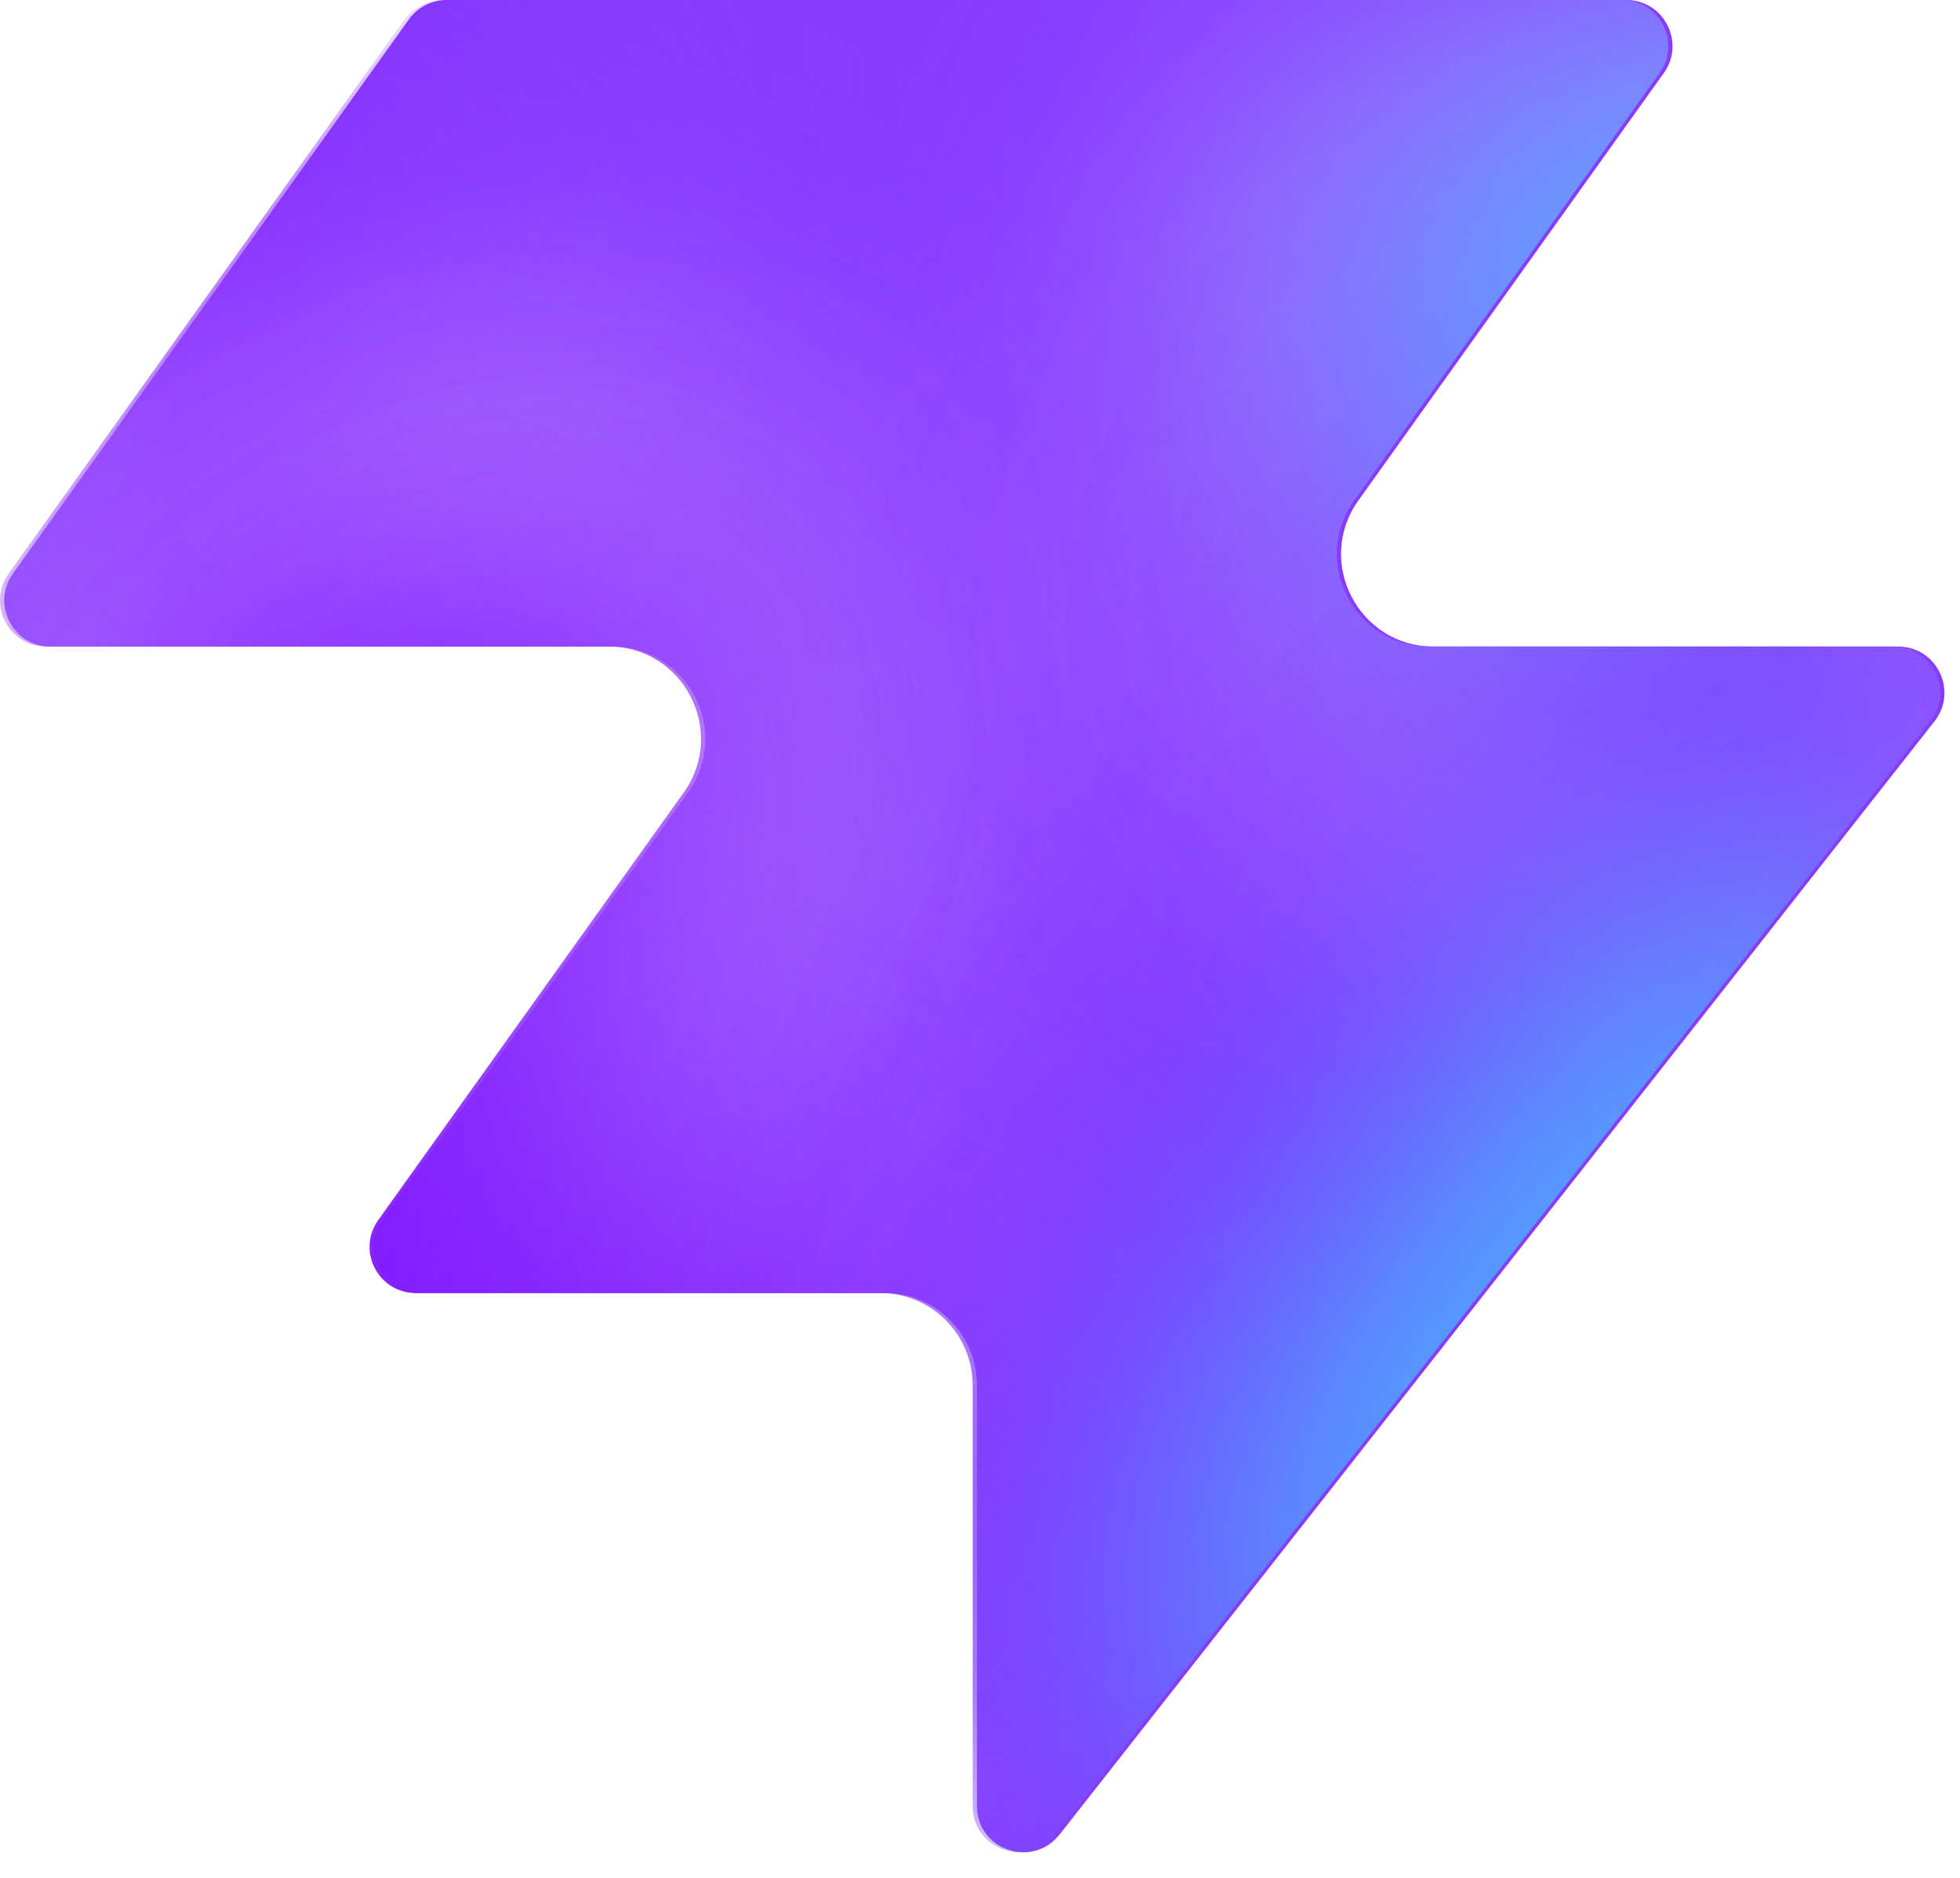
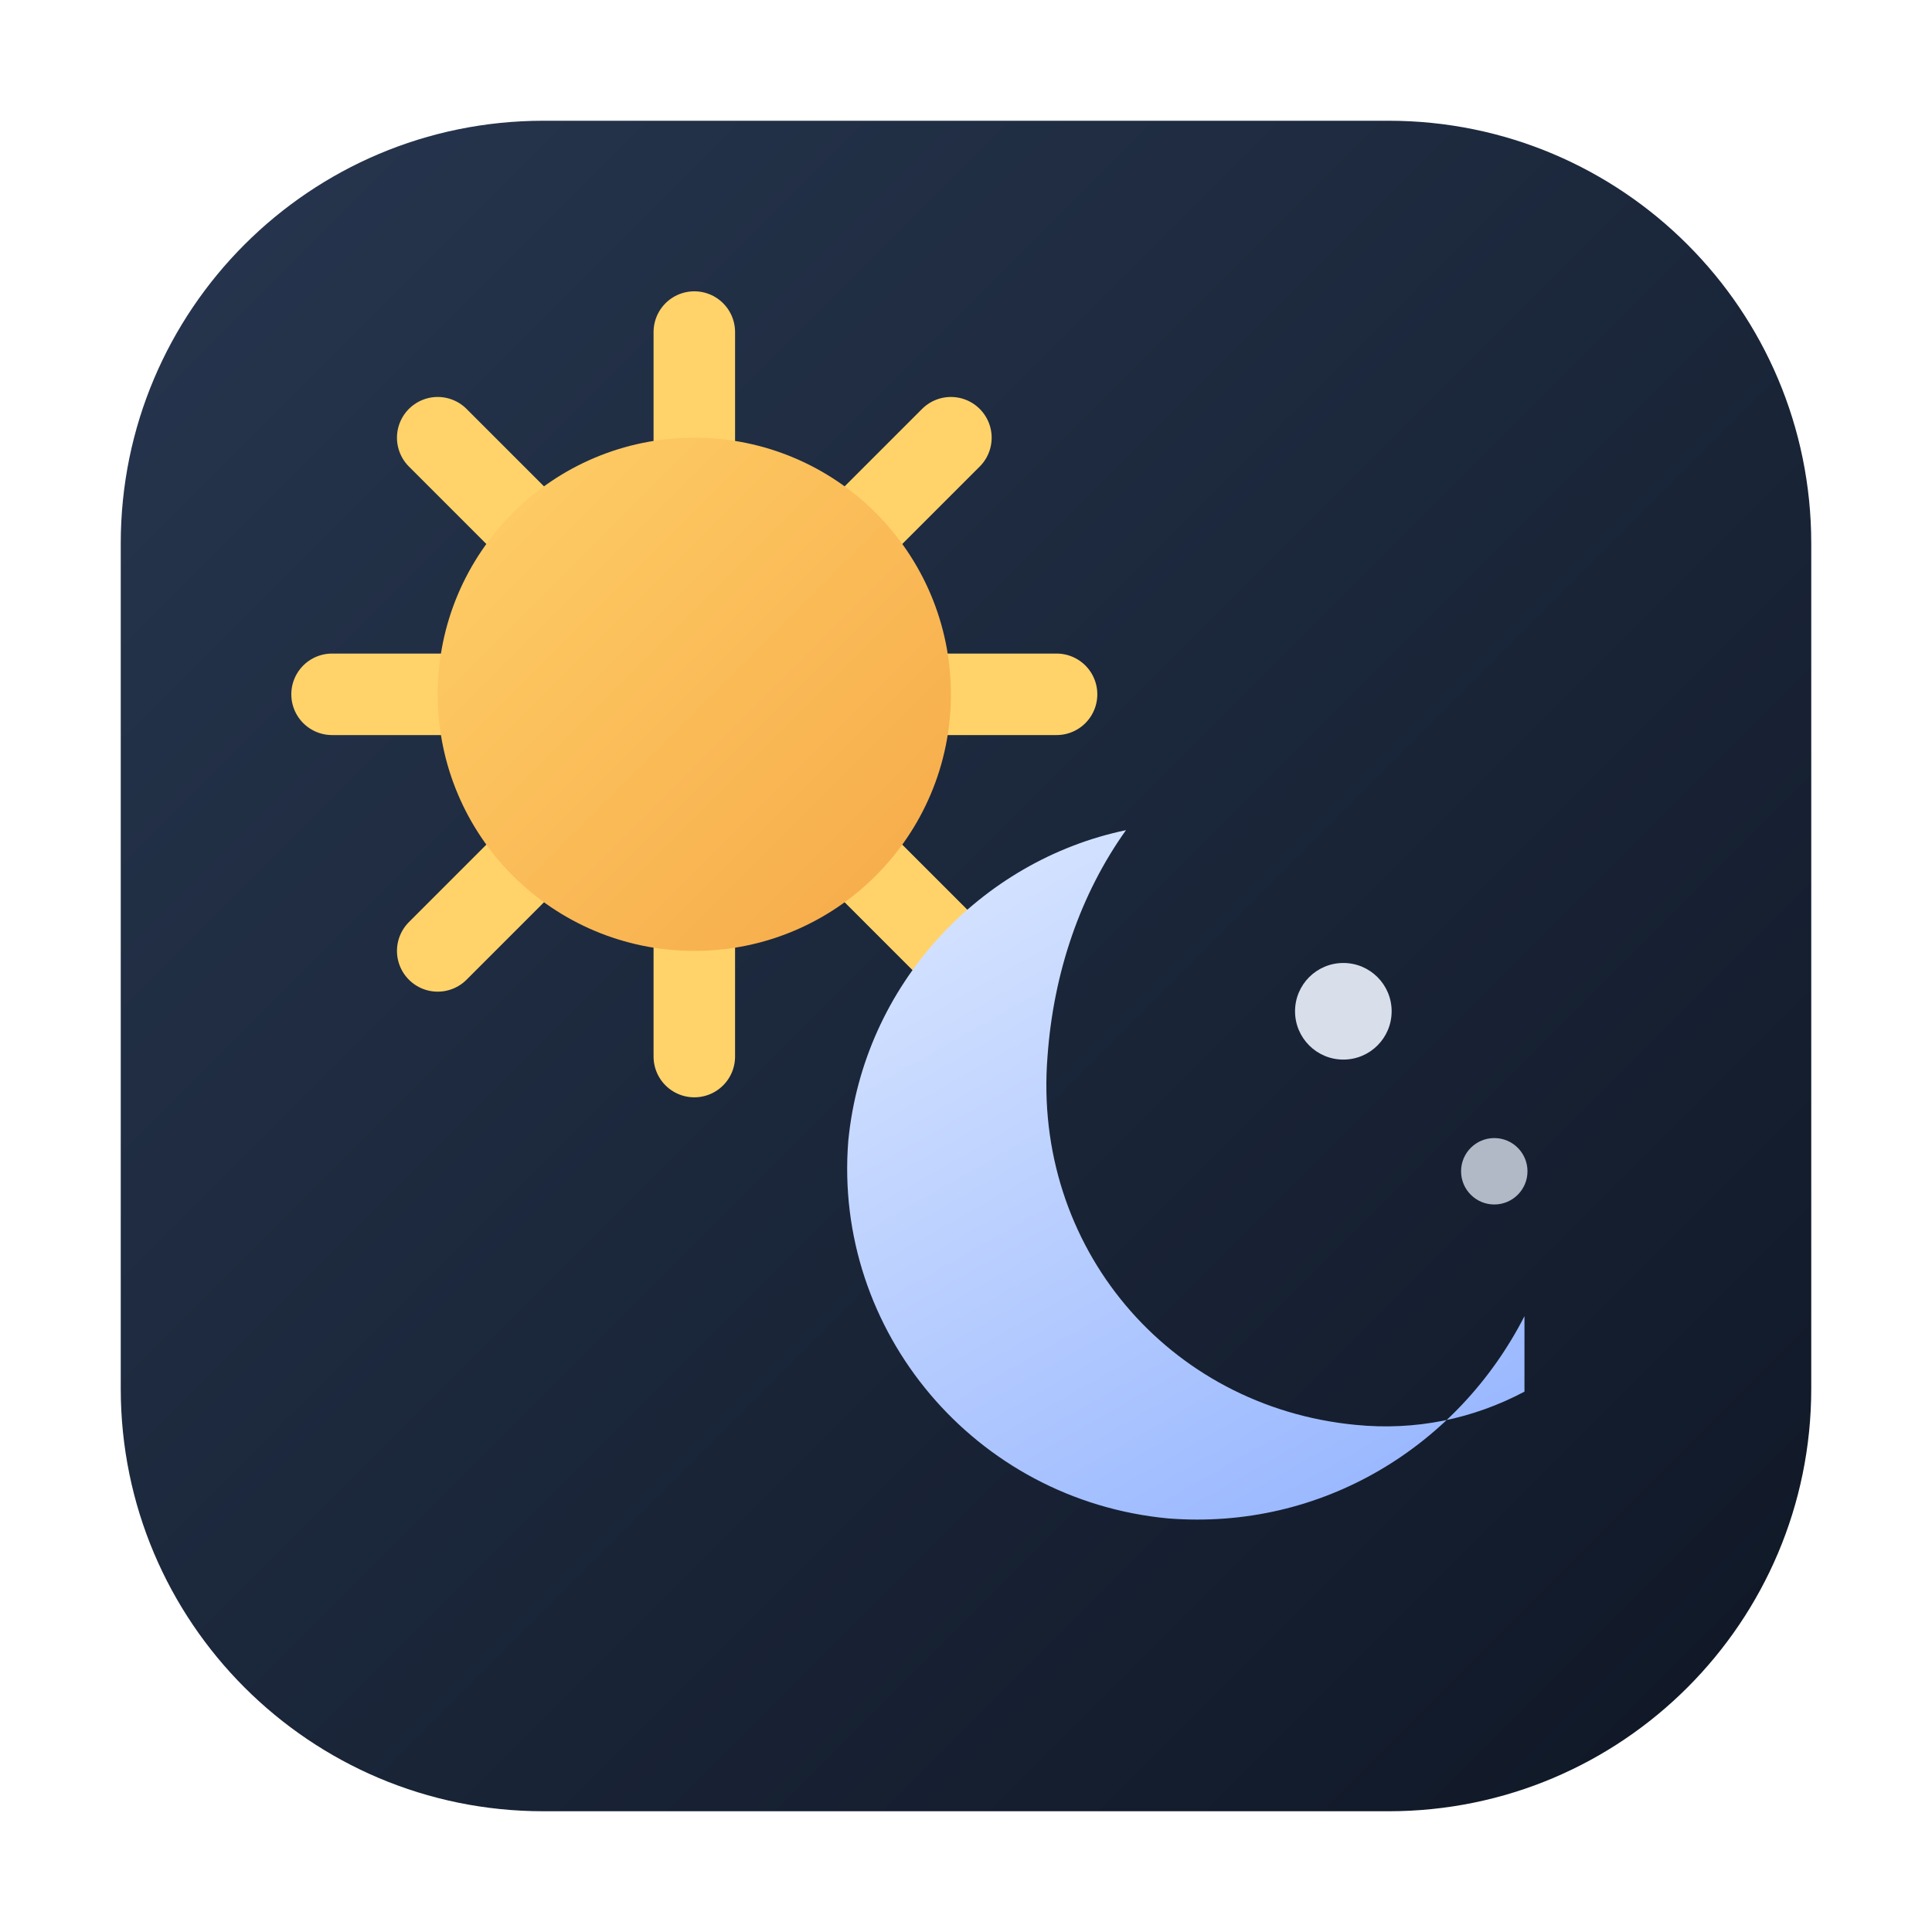
- <svg xmlns="http://www.w3.org/2000/svg" width="48" height="46" fill="none" viewBox="0 0 48 46">
-   <path fill="#863bff" d="M25.946 44.938c-.664.845-2.021.375-2.021-.698V33.937a2.26 2.26 0 0 0-2.262-2.262H10.287c-.92 0-1.456-1.04-.92-1.788l7.48-10.471c1.07-1.497 0-3.578-1.842-3.578H1.237c-.92 0-1.456-1.04-.92-1.788L10.013.474c.214-.297.556-.474.92-.474h28.894c.92 0 1.456 1.04.92 1.788l-7.48 10.471c-1.07 1.498 0 3.579 1.842 3.579h11.377c.943 0 1.473 1.088.89 1.83L25.947 44.94z" style="fill:#863bff;fill:color(display-p3 .525 .23 1);fill-opacity:1" />
-   <mask id="a" width="48" height="46" x="0" y="0" maskUnits="userSpaceOnUse" style="mask-type:alpha">
-     <path fill="#000" d="M25.842 44.938c-.664.844-2.021.375-2.021-.698V33.937a2.26 2.26 0 0 0-2.262-2.262H10.183c-.92 0-1.456-1.04-.92-1.788l7.48-10.471c1.07-1.498 0-3.579-1.842-3.579H1.133c-.92 0-1.456-1.04-.92-1.787L9.91.473c.214-.297.556-.474.92-.474h28.894c.92 0 1.456 1.04.92 1.788l-7.48 10.471c-1.07 1.498 0 3.578 1.842 3.578h11.377c.943 0 1.473 1.088.89 1.832L25.843 44.94z" style="fill:#000;fill-opacity:1" />
-   </mask>
-   <g mask="url(#a)">
-     <g filter="url(#b)">
-       <ellipse cx="5.508" cy="14.704" fill="#ede6ff" rx="5.508" ry="14.704" style="fill:#ede6ff;fill:color(display-p3 .927 .903 1);fill-opacity:1" transform="matrix(.00324 1 1 -.00324 -4.47 31.516)" />
-     </g>
-     <g filter="url(#c)">
-       <ellipse cx="10.399" cy="29.851" fill="#ede6ff" rx="10.399" ry="29.851" style="fill:#ede6ff;fill:color(display-p3 .927 .903 1);fill-opacity:1" transform="matrix(.00324 1 1 -.00324 -39.328 7.883)" />
-     </g>
-     <g filter="url(#d)">
-       <ellipse cx="5.508" cy="30.487" fill="#7e14ff" rx="5.508" ry="30.487" style="fill:#7e14ff;fill:color(display-p3 .492 .077 1);fill-opacity:1" transform="rotate(89.814 -25.913 -14.639)scale(1 -1)" />
-     </g>
-     <g filter="url(#e)">
-       <ellipse cx="5.508" cy="30.599" fill="#7e14ff" rx="5.508" ry="30.599" style="fill:#7e14ff;fill:color(display-p3 .492 .077 1);fill-opacity:1" transform="rotate(89.814 -32.644 -3.334)scale(1 -1)" />
-     </g>
-     <g filter="url(#f)">
-       <ellipse cx="5.508" cy="30.599" fill="#7e14ff" rx="5.508" ry="30.599" style="fill:#7e14ff;fill:color(display-p3 .492 .077 1);fill-opacity:1" transform="matrix(.00324 1 1 -.00324 -34.34 30.47)" />
-     </g>
-     <g filter="url(#g)">
-       <ellipse cx="14.072" cy="22.078" fill="#ede6ff" rx="14.072" ry="22.078" style="fill:#ede6ff;fill:color(display-p3 .927 .903 1);fill-opacity:1" transform="rotate(93.35 24.506 48.493)scale(-1 1)" />
-     </g>
-     <g filter="url(#h)">
-       <ellipse cx="3.47" cy="21.501" fill="#7e14ff" rx="3.47" ry="21.501" style="fill:#7e14ff;fill:color(display-p3 .492 .077 1);fill-opacity:1" transform="rotate(89.009 28.708 47.59)scale(-1 1)" />
-     </g>
-     <g filter="url(#i)">
-       <ellipse cx="3.47" cy="21.501" fill="#7e14ff" rx="3.47" ry="21.501" style="fill:#7e14ff;fill:color(display-p3 .492 .077 1);fill-opacity:1" transform="rotate(89.009 28.708 47.59)scale(-1 1)" />
-     </g>
-     <g filter="url(#j)">
-       <ellipse cx=".387" cy="8.972" fill="#7e14ff" rx="4.407" ry="29.108" style="fill:#7e14ff;fill:color(display-p3 .492 .077 1);fill-opacity:1" transform="rotate(39.51 .387 8.972)" />
-     </g>
-     <g filter="url(#k)">
-       <ellipse cx="47.523" cy="-6.092" fill="#7e14ff" rx="4.407" ry="29.108" style="fill:#7e14ff;fill:color(display-p3 .492 .077 1);fill-opacity:1" transform="rotate(37.892 47.523 -6.092)" />
-     </g>
-     <g filter="url(#l)">
-       <ellipse cx="41.412" cy="6.333" fill="#47bfff" rx="5.971" ry="9.665" style="fill:#47bfff;fill:color(display-p3 .28 .748 1);fill-opacity:1" transform="rotate(37.892 41.412 6.333)" />
-     </g>
-     <g filter="url(#m)">
-       <ellipse cx="-1.879" cy="38.332" fill="#7e14ff" rx="4.407" ry="29.108" style="fill:#7e14ff;fill:color(display-p3 .492 .077 1);fill-opacity:1" transform="rotate(37.892 -1.88 38.332)" />
-     </g>
-     <g filter="url(#n)">
-       <ellipse cx="-1.879" cy="38.332" fill="#7e14ff" rx="4.407" ry="29.108" style="fill:#7e14ff;fill:color(display-p3 .492 .077 1);fill-opacity:1" transform="rotate(37.892 -1.88 38.332)" />
-     </g>
-     <g filter="url(#o)">
-       <ellipse cx="35.651" cy="29.907" fill="#7e14ff" rx="4.407" ry="29.108" style="fill:#7e14ff;fill:color(display-p3 .492 .077 1);fill-opacity:1" transform="rotate(37.892 35.651 29.907)" />
-     </g>
-     <g filter="url(#p)">
-       <ellipse cx="38.418" cy="32.4" fill="#47bfff" rx="5.971" ry="15.297" style="fill:#47bfff;fill:color(display-p3 .28 .748 1);fill-opacity:1" transform="rotate(37.892 38.418 32.4)" />
-     </g>
-   </g>
+ <svg xmlns="http://www.w3.org/2000/svg" width="64" height="64" viewBox="0 0 64 64" fill="none">
  <defs>
-     <filter id="b" width="60.045" height="41.654" x="-19.77" y="16.149" color-interpolation-filters="sRGB" filterUnits="userSpaceOnUse">
-       <feFlood flood-opacity="0" result="BackgroundImageFix" />
-       <feBlend in="SourceGraphic" in2="BackgroundImageFix" result="shape" />
-       <feGaussianBlur result="effect1_foregroundBlur_2002_17158" stdDeviation="7.659" />
-     </filter>
-     <filter id="c" width="90.34" height="51.437" x="-54.613" y="-7.533" color-interpolation-filters="sRGB" filterUnits="userSpaceOnUse">
-       <feFlood flood-opacity="0" result="BackgroundImageFix" />
-       <feBlend in="SourceGraphic" in2="BackgroundImageFix" result="shape" />
-       <feGaussianBlur result="effect1_foregroundBlur_2002_17158" stdDeviation="7.659" />
-     </filter>
-     <filter id="d" width="79.355" height="29.4" x="-49.64" y="2.03" color-interpolation-filters="sRGB" filterUnits="userSpaceOnUse">
-       <feFlood flood-opacity="0" result="BackgroundImageFix" />
-       <feBlend in="SourceGraphic" in2="BackgroundImageFix" result="shape" />
-       <feGaussianBlur result="effect1_foregroundBlur_2002_17158" stdDeviation="4.596" />
-     </filter>
-     <filter id="e" width="79.579" height="29.4" x="-45.045" y="20.029" color-interpolation-filters="sRGB" filterUnits="userSpaceOnUse">
-       <feFlood flood-opacity="0" result="BackgroundImageFix" />
-       <feBlend in="SourceGraphic" in2="BackgroundImageFix" result="shape" />
-       <feGaussianBlur result="effect1_foregroundBlur_2002_17158" stdDeviation="4.596" />
-     </filter>
-     <filter id="f" width="79.579" height="29.4" x="-43.513" y="21.178" color-interpolation-filters="sRGB" filterUnits="userSpaceOnUse">
-       <feFlood flood-opacity="0" result="BackgroundImageFix" />
-       <feBlend in="SourceGraphic" in2="BackgroundImageFix" result="shape" />
-       <feGaussianBlur result="effect1_foregroundBlur_2002_17158" stdDeviation="4.596" />
-     </filter>
-     <filter id="g" width="74.749" height="58.852" x="15.756" y="-17.901" color-interpolation-filters="sRGB" filterUnits="userSpaceOnUse">
-       <feFlood flood-opacity="0" result="BackgroundImageFix" />
-       <feBlend in="SourceGraphic" in2="BackgroundImageFix" result="shape" />
-       <feGaussianBlur result="effect1_foregroundBlur_2002_17158" stdDeviation="7.659" />
-     </filter>
-     <filter id="h" width="61.377" height="25.362" x="23.548" y="2.284" color-interpolation-filters="sRGB" filterUnits="userSpaceOnUse">
-       <feFlood flood-opacity="0" result="BackgroundImageFix" />
-       <feBlend in="SourceGraphic" in2="BackgroundImageFix" result="shape" />
-       <feGaussianBlur result="effect1_foregroundBlur_2002_17158" stdDeviation="4.596" />
-     </filter>
-     <filter id="i" width="61.377" height="25.362" x="23.548" y="2.284" color-interpolation-filters="sRGB" filterUnits="userSpaceOnUse">
-       <feFlood flood-opacity="0" result="BackgroundImageFix" />
-       <feBlend in="SourceGraphic" in2="BackgroundImageFix" result="shape" />
-       <feGaussianBlur result="effect1_foregroundBlur_2002_17158" stdDeviation="4.596" />
-     </filter>
-     <filter id="j" width="56.045" height="63.649" x="-27.636" y="-22.853" color-interpolation-filters="sRGB" filterUnits="userSpaceOnUse">
-       <feFlood flood-opacity="0" result="BackgroundImageFix" />
-       <feBlend in="SourceGraphic" in2="BackgroundImageFix" result="shape" />
-       <feGaussianBlur result="effect1_foregroundBlur_2002_17158" stdDeviation="4.596" />
-     </filter>
-     <filter id="k" width="54.814" height="64.646" x="20.116" y="-38.415" color-interpolation-filters="sRGB" filterUnits="userSpaceOnUse">
-       <feFlood flood-opacity="0" result="BackgroundImageFix" />
-       <feBlend in="SourceGraphic" in2="BackgroundImageFix" result="shape" />
-       <feGaussianBlur result="effect1_foregroundBlur_2002_17158" stdDeviation="4.596" />
-     </filter>
-     <filter id="l" width="33.541" height="35.313" x="24.641" y="-11.323" color-interpolation-filters="sRGB" filterUnits="userSpaceOnUse">
-       <feFlood flood-opacity="0" result="BackgroundImageFix" />
-       <feBlend in="SourceGraphic" in2="BackgroundImageFix" result="shape" />
-       <feGaussianBlur result="effect1_foregroundBlur_2002_17158" stdDeviation="4.596" />
-     </filter>
-     <filter id="m" width="54.814" height="64.646" x="-29.286" y="6.009" color-interpolation-filters="sRGB" filterUnits="userSpaceOnUse">
-       <feFlood flood-opacity="0" result="BackgroundImageFix" />
-       <feBlend in="SourceGraphic" in2="BackgroundImageFix" result="shape" />
-       <feGaussianBlur result="effect1_foregroundBlur_2002_17158" stdDeviation="4.596" />
-     </filter>
-     <filter id="n" width="54.814" height="64.646" x="-29.286" y="6.009" color-interpolation-filters="sRGB" filterUnits="userSpaceOnUse">
-       <feFlood flood-opacity="0" result="BackgroundImageFix" />
-       <feBlend in="SourceGraphic" in2="BackgroundImageFix" result="shape" />
-       <feGaussianBlur result="effect1_foregroundBlur_2002_17158" stdDeviation="4.596" />
-     </filter>
-     <filter id="o" width="54.814" height="64.646" x="8.244" y="-2.416" color-interpolation-filters="sRGB" filterUnits="userSpaceOnUse">
-       <feFlood flood-opacity="0" result="BackgroundImageFix" />
-       <feBlend in="SourceGraphic" in2="BackgroundImageFix" result="shape" />
-       <feGaussianBlur result="effect1_foregroundBlur_2002_17158" stdDeviation="4.596" />
-     </filter>
-     <filter id="p" width="39.409" height="43.623" x="18.713" y="10.588" color-interpolation-filters="sRGB" filterUnits="userSpaceOnUse">
-       <feFlood flood-opacity="0" result="BackgroundImageFix" />
-       <feBlend in="SourceGraphic" in2="BackgroundImageFix" result="shape" />
-       <feGaussianBlur result="effect1_foregroundBlur_2002_17158" stdDeviation="4.596" />
-     </filter>
+     <linearGradient id="bg" x1="8" y1="8" x2="58" y2="58" gradientUnits="userSpaceOnUse">
+       <stop stop-color="#25344c" />
+       <stop offset="1" stop-color="#101827" />
+     </linearGradient>
+     <linearGradient id="sun" x1="13" y1="13" x2="38" y2="38" gradientUnits="userSpaceOnUse">
+       <stop stop-color="#ffd36a" />
+       <stop offset="1" stop-color="#f39a3d" />
+     </linearGradient>
+     <linearGradient id="moon" x1="36" y1="23" x2="52" y2="51" gradientUnits="userSpaceOnUse">
+       <stop stop-color="#dce8ff" />
+       <stop offset="1" stop-color="#8fb0ff" />
+     </linearGradient>
  </defs>
+   <rect x="4" y="4" width="56" height="56" rx="14" fill="url(#bg)" />
+   <path d="M23 11v6M23 29v6M11 23h6M29 23h6M14.5 14.5l4.2 4.2M27.3 27.3l4.2 4.2M31.5 14.5l-4.2 4.2M18.7 27.3l-4.2 4.2" stroke="#ffd36a" stroke-width="2.7" stroke-linecap="round" />
+   <circle cx="23" cy="23" r="8.5" fill="url(#sun)" />
+   <path d="M50.5 43.6c-2.2 4.3-6.7 7.1-11.8 6.7-6.4-.6-11.1-6.2-10.6-12.5.5-5.2 4.4-9.3 9.2-10.3-1.5 2.1-2.4 4.7-2.6 7.5-.5 6.3 4 11.6 10.2 12.2 2 .2 3.9-.2 5.6-1.1Z" fill="url(#moon)" />
+   <circle cx="44.5" cy="33.5" r="1.6" fill="#edf4ff" opacity=".9" />
+   <circle cx="49.5" cy="38.8" r="1.1" fill="#edf4ff" opacity=".72" />
</svg>
